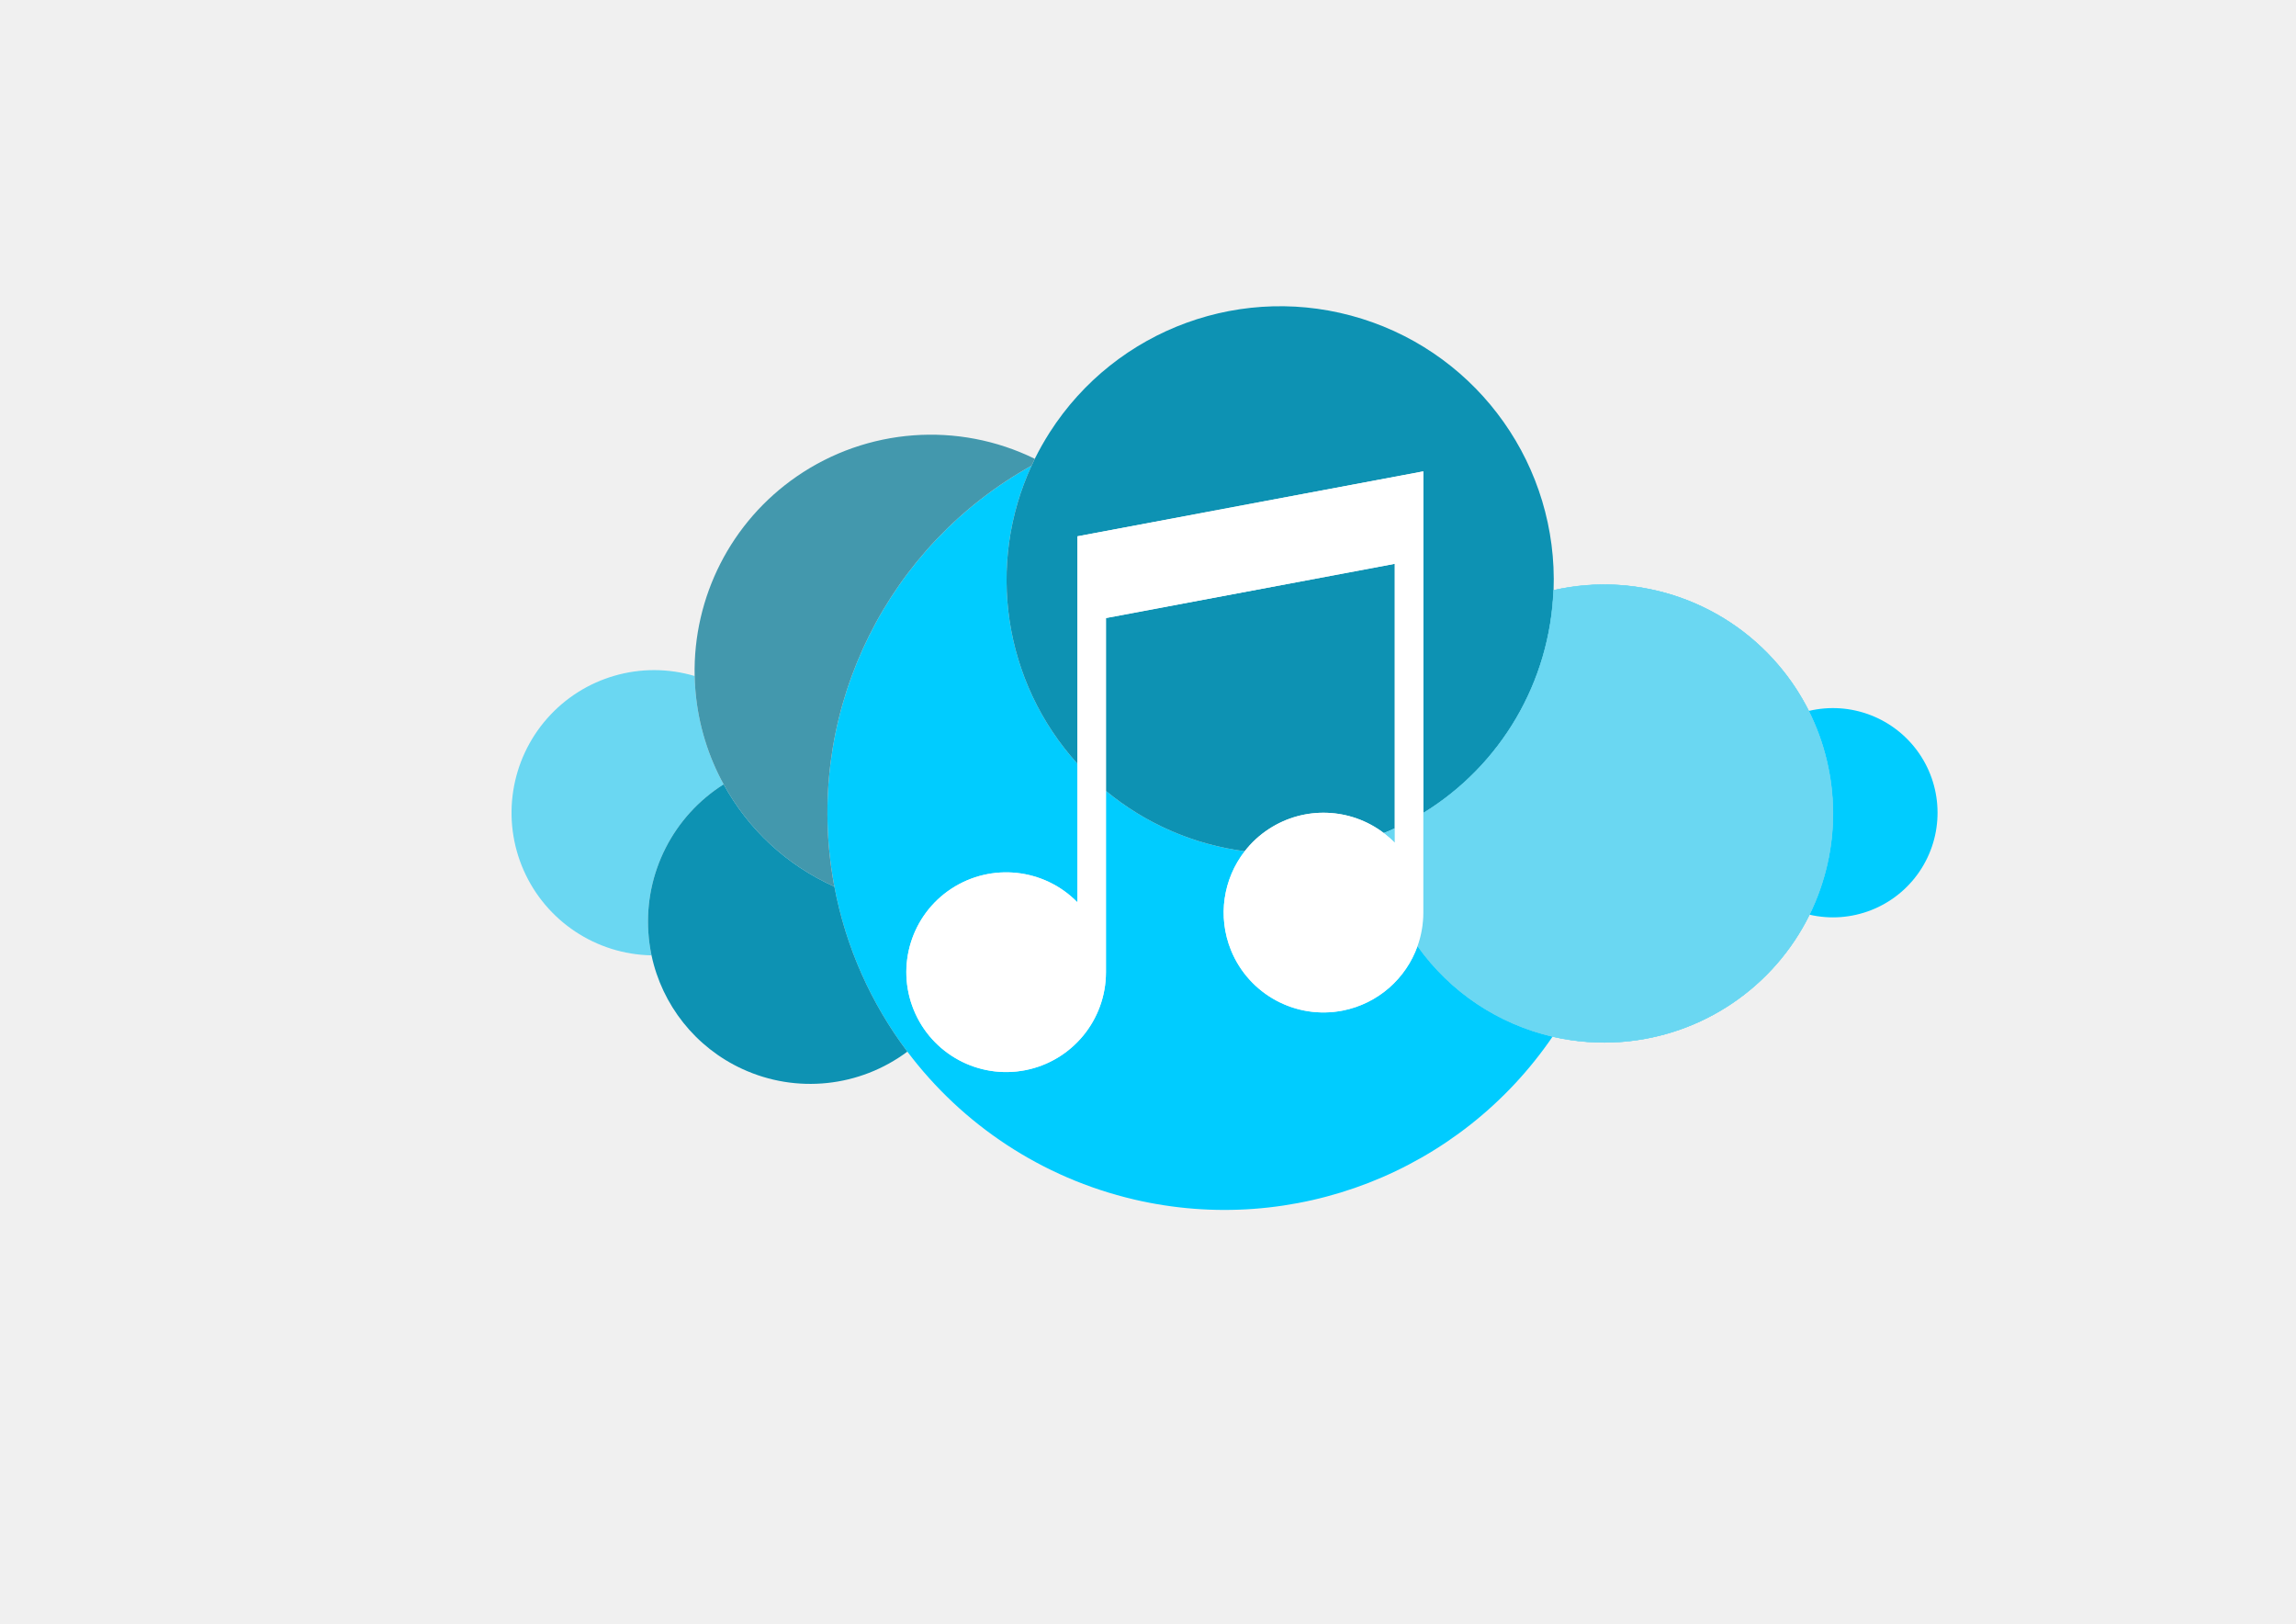
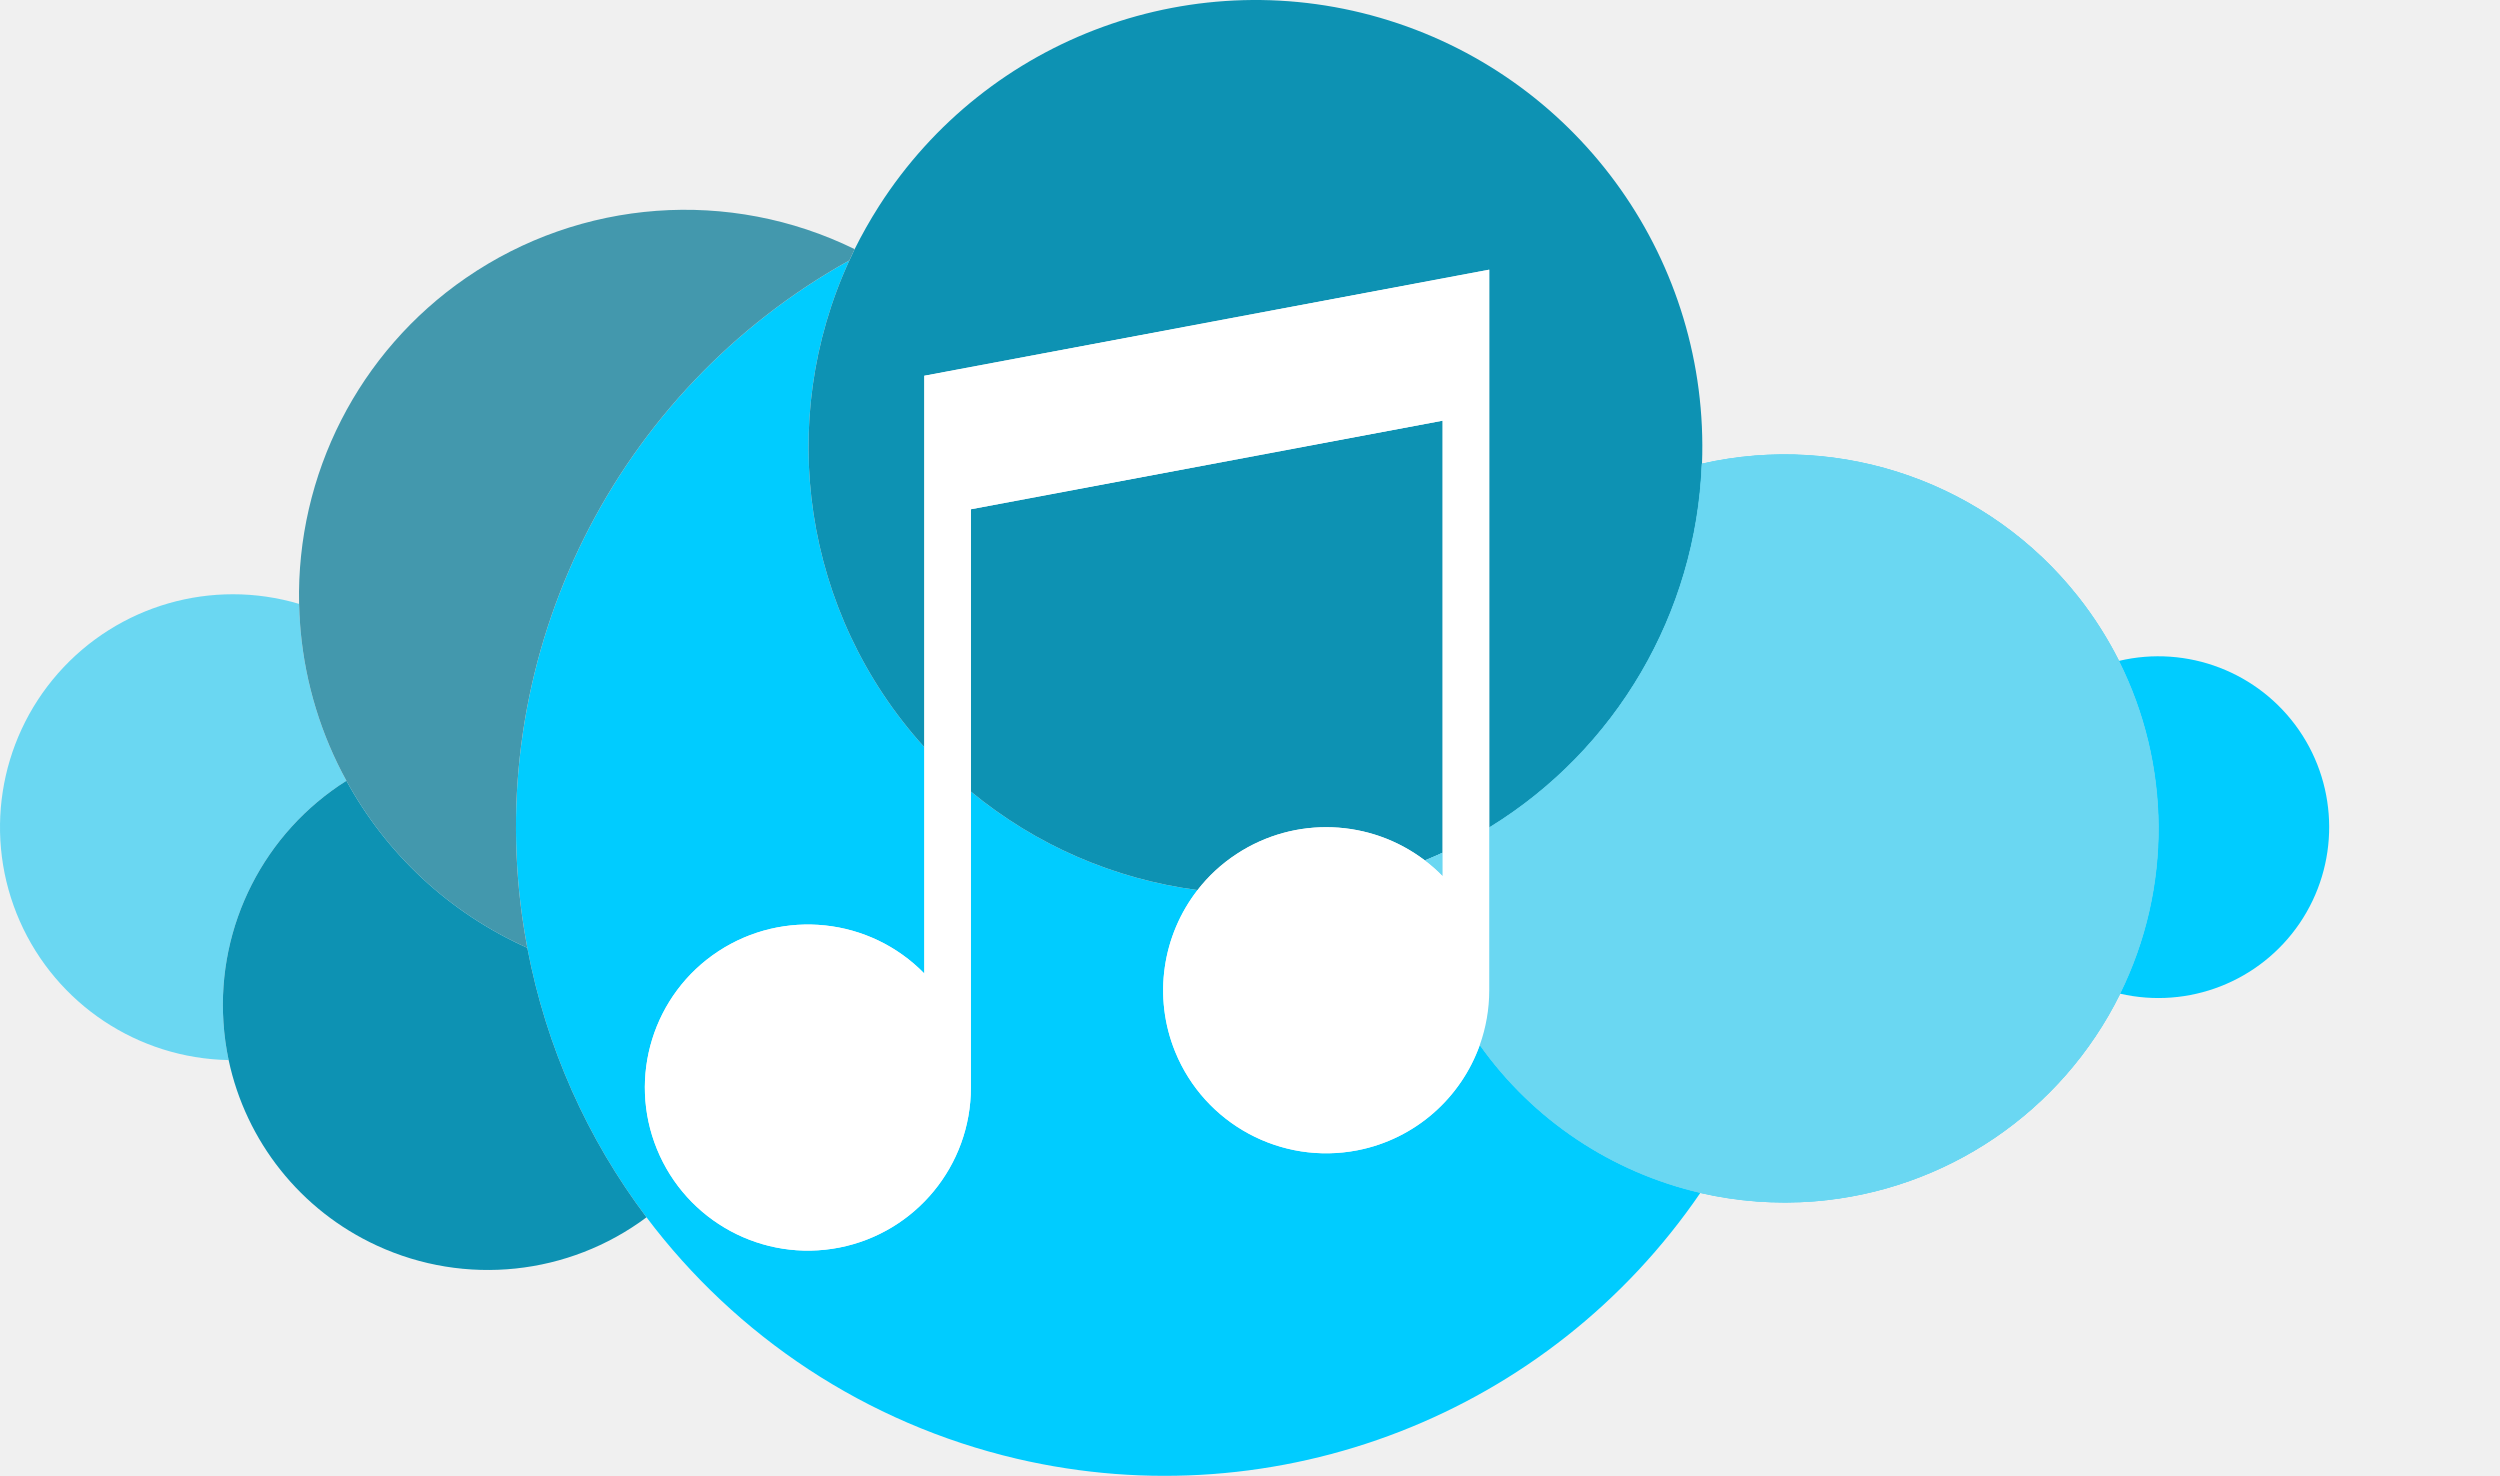
- <svg xmlns="http://www.w3.org/2000/svg" xml:space="preserve" width="420mm" height="297mm" version="1.1" style="shape-rendering:geometricPrecision; text-rendering:geometricPrecision; image-rendering:optimizeQuality; fill-rule:evenodd; clip-rule:evenodd" viewBox="0 0 42000 29700">
-   <defs>
-     <style type="text/css">
-    
+ <svg xmlns="http://www.w3.org/2000/svg" id="svg2" viewBox="0 0 27998.587 16528.632" style="clip-rule:evenodd;fill-rule:evenodd;image-rendering:optimizeQuality;shape-rendering:geometricPrecision;text-rendering:geometricPrecision" version="1.1" height="165.286mm" width="279.986mm" xml:space="preserve">
+   <defs id="defs4">
+     <style id="style6" type="text/css">
    .str0 {stroke:#6AD7F2;stroke-width:7.62}
    .str1 {stroke:black;stroke-width:7.62;stroke-linejoin:bevel}
    .fil4 {fill:none}
    .fil1 {fill:#00CCFF}
    .fil2 {fill:#0D92B3}
    .fil3 {fill:#4398AD}
    .fil0 {fill:#6AD7F2}
    .fil5 {fill:white}
-    
-   </style>
+    </style>
  </defs>
-   <g id="Camada_x0020_1">
-     <path class="fil0" d="M11860 17050c-72,-1086 457,-2124 1377,-2705 -280,-510 -458,-1080 -513,-1680 -9,-101 -14,-201 -17,-301 -974,-289 -2027,14 -2699,777 -671,763 -839,1846 -429,2776 410,930 1323,1537 2339,1556 -29,-138 -49,-279 -58,-423z" />
-     <path class="fil0 str0" d="M28419 10797c-64,1671 -958,3200 -2383,4074l0 1820c0,213 -37,419 -105,611 601,848 1486,1428 2471,1656 412,95 842,128 1275,94 1470,-118 2770,-1000 3422,-2323 586,-1189 567,-2569 -13,-3726 -126,-250 -278,-491 -456,-716 -999,-1267 -2638,-1847 -4211,-1490z" />
-     <path class="fil1" d="M24562 18483c-857,168 -1713,-294 -2043,-1102 -252,-619 -142,-1308 250,-1812 -933,-122 -1812,-504 -2538,-1103l0 3315c0,873 -618,1624 -1474,1792 -857,168 -1712,-294 -2042,-1102 -330,-808 -42,-1737 687,-2216 730,-479 1697,-376 2307,248l0 -2535c-1360,-1501 -1668,-3651 -839,-5451 -2623,1459 -4079,4381 -3664,7353 17,116 35,231 57,346 211,1116 676,2144 1335,3018 1002,1331 2453,2307 4147,2704 2923,684 5965,-501 7657,-2980 -985,-228 -1870,-808 -2471,-1656 -211,594 -722,1054 -1369,1181z" />
-     <path class="fil1" d="M33086 13003c580,1157 599,2537 13,3726 769,178 1569,-135 2013,-788 444,-654 441,-1513 -7,-2163 -449,-650 -1251,-958 -2019,-775z" />
-     <path class="fil2" d="M25514 15151l0 -4839 -5283 992 0 3162c726,599 1605,981 2538,1103 120,-155 267,-292 438,-404 655,-430 1500,-391 2108,72 67,-27 134,-56 199,-86z" />
-     <path class="fil2" d="M28419 10797l0 0zm-9549 -2280c-829,1800 -521,3950 839,5451l0 -4159 6327 -1188 0 6250c1425,-874 2319,-2403 2383,-4074 86,-2257 -1350,-4292 -3506,-4967 -2155,-675 -4495,177 -5712,2080 -100,157 -191,318 -272,481 -20,42 -40,84 -59,126z" />
-     <path class="fil3" d="M15206 15870c-415,-2972 1041,-5894 3664,-7353 19,-42 39,-84 59,-126 -1402,-687 -3066,-564 -4353,322 -1203,828 -1900,2204 -1869,3651 2,79 6,159 12,239 2,21 4,41 5,62 55,600 233,1170 513,1680 445,815 1150,1479 2026,1871 -22,-115 -40,-230 -57,-346z" />
-     <path class="fil2" d="M16598 19234c-659,-874 -1124,-1902 -1335,-3018 -876,-392 -1581,-1056 -2026,-1871 -920,581 -1449,1619 -1377,2705 9,144 29,285 58,423 193,908 803,1683 1661,2078 988,456 2147,334 3019,-317z" />
-     <path class="fil0" d="M25514 15413l0 -262c-65,30 -132,59 -199,86 70,53 137,112 199,176z" />
-     <path class="fil0 str0" d="M28419 10797c-64,1671 -958,3200 -2383,4074l0 1820c0,213 -37,419 -105,611 601,848 1486,1428 2471,1656 412,95 842,128 1275,94 1470,-118 2770,-1000 3422,-2323 586,-1189 567,-2569 -13,-3726 -126,-250 -278,-491 -456,-716 -999,-1267 -2638,-1847 -4211,-1490z" />
-     <path class="fil0" d="M25514 15413l0 -262c-65,30 -132,59 -199,86 70,53 137,112 199,176z" />
-     <polygon class="fil4 str1" points="34811,19018 34811,19018 " />
-     <polygon class="fil4 str1" points="9358,14865 9358,14865 " />
-     <path class="fil4 str1" d="M28419 10797c0,0 0,0 0,0" />
-     <polygon class="fil4 str1" points="37356,14865 37356,14865 " />
-     <path class="fil4 str1" d="M28419 10797c0,0 0,0 0,0" />
-     <polygon class="fil4 str1" points="34811,19018 34811,19018 " />
-     <polygon class="fil4 str1" points="9358,14865 9358,14865 " />
-     <path class="fil4 str1" d="M28419 10797c0,0 0,0 0,0" />
-     <polygon class="fil4 str1" points="37356,14865 37356,14865 " />
-     <path class="fil4 str1" d="M28419 10797c0,0 0,0 0,0" />
-     <path class="fil5" d="M17402 16255c-729,479 -1017,1408 -687,2216 330,808 1185,1270 2042,1102 856,-168 1474,-919 1474,-1792l0 -3315 0 -3162 5283 -992 0 4839 0 262c-62,-64 -129,-123 -199,-176 -608,-463 -1453,-502 -2108,-72 -171,112 -318,249 -438,404 -392,504 -502,1193 -250,1812 330,808 1186,1270 2043,1102 647,-127 1158,-587 1369,-1181 68,-192 105,-398 105,-611l0 -1820 0 -6250 -6327 1188 0 4159 0 2535c-610,-624 -1577,-727 -2307,-248z" />
+   <g transform="translate(-9357.41,-5600.791)" id="Camada_x0020_1">
+     <path style="fill:#6ad7f2" id="path10" d="m 11860,17050 c -72,-1086 457,-2124 1377,-2705 -280,-510 -458,-1080 -513,-1680 -9,-101 -14,-201 -17,-301 -974,-289 -2027,14 -2699,777 -671,763 -839,1846 -429,2776 410,930 1323,1537 2339,1556 -29,-138 -49,-279 -58,-423 z" class="fil0" />
+     <path style="fill:#6ad7f2;stroke:#6ad7f2;stroke-width:7.62" id="path12" d="m 28419,10797 c -64,1671 -958,3200 -2383,4074 l 0,1820 c 0,213 -37,419 -105,611 601,848 1486,1428 2471,1656 412,95 842,128 1275,94 1470,-118 2770,-1000 3422,-2323 586,-1189 567,-2569 -13,-3726 -126,-250 -278,-491 -456,-716 -999,-1267 -2638,-1847 -4211,-1490 z" class="fil0 str0" />
+     <path style="fill:#00ccff" id="path14" d="m 24562,18483 c -857,168 -1713,-294 -2043,-1102 -252,-619 -142,-1308 250,-1812 -933,-122 -1812,-504 -2538,-1103 l 0,3315 c 0,873 -618,1624 -1474,1792 -857,168 -1712,-294 -2042,-1102 -330,-808 -42,-1737 687,-2216 730,-479 1697,-376 2307,248 l 0,-2535 c -1360,-1501 -1668,-3651 -839,-5451 -2623,1459 -4079,4381 -3664,7353 17,116 35,231 57,346 211,1116 676,2144 1335,3018 1002,1331 2453,2307 4147,2704 2923,684 5965,-501 7657,-2980 -985,-228 -1870,-808 -2471,-1656 -211,594 -722,1054 -1369,1181 z" class="fil1" />
+     <path style="fill:#00ccff" id="path16" d="m 33086,13003 c 580,1157 599,2537 13,3726 769,178 1569,-135 2013,-788 444,-654 441,-1513 -7,-2163 -449,-650 -1251,-958 -2019,-775 z" class="fil1" />
+     <path style="fill:#0d92b3" id="path18" d="m 25514,15151 0,-4839 -5283,992 0,3162 c 726,599 1605,981 2538,1103 120,-155 267,-292 438,-404 655,-430 1500,-391 2108,72 67,-27 134,-56 199,-86 z" class="fil2" />
+     <path style="fill:#0d92b3" id="path20" d="m 28419,10797 0,0 z M 18870,8517 c -829,1800 -521,3950 839,5451 l 0,-4159 6327,-1188 0,6250 c 1425,-874 2319,-2403 2383,-4074 86,-2257 -1350,-4292 -3506,-4967 -2155,-675 -4495,177 -5712,2080 -100,157 -191,318 -272,481 -20,42 -40,84 -59,126 z" class="fil2" />
+     <path style="fill:#4398ad" id="path22" d="m 15206,15870 c -415,-2972 1041,-5894 3664,-7353 19,-42 39,-84 59,-126 -1402,-687 -3066,-564 -4353,322 -1203,828 -1900,2204 -1869,3651 2,79 6,159 12,239 2,21 4,41 5,62 55,600 233,1170 513,1680 445,815 1150,1479 2026,1871 -22,-115 -40,-230 -57,-346 z" class="fil3" />
+     <path style="fill:#0d92b3" id="path24" d="m 16598,19234 c -659,-874 -1124,-1902 -1335,-3018 -876,-392 -1581,-1056 -2026,-1871 -920,581 -1449,1619 -1377,2705 9,144 29,285 58,423 193,908 803,1683 1661,2078 988,456 2147,334 3019,-317 z" class="fil2" />
+     <path style="fill:#6ad7f2" id="path26" d="m 25514,15413 0,-262 c -65,30 -132,59 -199,86 70,53 137,112 199,176 z" class="fil0" />
+     <path style="fill:#6ad7f2;stroke:#6ad7f2;stroke-width:7.62" id="path28" d="m 28419,10797 c -64,1671 -958,3200 -2383,4074 l 0,1820 c 0,213 -37,419 -105,611 601,848 1486,1428 2471,1656 412,95 842,128 1275,94 1470,-118 2770,-1000 3422,-2323 586,-1189 567,-2569 -13,-3726 -126,-250 -278,-491 -456,-716 -999,-1267 -2638,-1847 -4211,-1490 z" class="fil0 str0" />
+     <path style="fill:#6ad7f2" id="path30" d="m 25514,15413 0,-262 c -65,30 -132,59 -199,86 70,53 137,112 199,176 z" class="fil0" />
+     <polygon style="fill:none;stroke:#000000;stroke-width:7.62;stroke-linejoin:bevel" id="polygon32" points="34811,19018 34811,19018 " class="fil4 str1" />
+     <polygon style="fill:none;stroke:#000000;stroke-width:7.62;stroke-linejoin:bevel" id="polygon34" points="9358,14865 9358,14865 " class="fil4 str1" />
+     <path style="fill:none;stroke:#000000;stroke-width:7.62;stroke-linejoin:bevel" id="path36" d="m 28419,10797 c 0,0 0,0 0,0" class="fil4 str1" />
+     <polygon style="fill:none;stroke:#000000;stroke-width:7.62;stroke-linejoin:bevel" id="polygon38" points="37356,14865 37356,14865 " class="fil4 str1" />
+     <path style="fill:none;stroke:#000000;stroke-width:7.62;stroke-linejoin:bevel" id="path40" d="m 28419,10797 c 0,0 0,0 0,0" class="fil4 str1" />
+     <polygon style="fill:none;stroke:#000000;stroke-width:7.62;stroke-linejoin:bevel" id="polygon42" points="34811,19018 34811,19018 " class="fil4 str1" />
+     <polygon style="fill:none;stroke:#000000;stroke-width:7.62;stroke-linejoin:bevel" id="polygon44" points="9358,14865 9358,14865 " class="fil4 str1" />
+     <path style="fill:none;stroke:#000000;stroke-width:7.62;stroke-linejoin:bevel" id="path46" d="m 28419,10797 c 0,0 0,0 0,0" class="fil4 str1" />
+     <polygon style="fill:none;stroke:#000000;stroke-width:7.62;stroke-linejoin:bevel" id="polygon48" points="37356,14865 37356,14865 " class="fil4 str1" />
+     <path style="fill:none;stroke:#000000;stroke-width:7.62;stroke-linejoin:bevel" id="path50" d="m 28419,10797 c 0,0 0,0 0,0" class="fil4 str1" />
+     <path style="fill:#ffffff" id="path52" d="m 17402,16255 c -729,479 -1017,1408 -687,2216 330,808 1185,1270 2042,1102 856,-168 1474,-919 1474,-1792 l 0,-3315 0,-3162 5283,-992 0,4839 0,262 c -62,-64 -129,-123 -199,-176 -608,-463 -1453,-502 -2108,-72 -171,112 -318,249 -438,404 -392,504 -502,1193 -250,1812 330,808 1186,1270 2043,1102 647,-127 1158,-587 1369,-1181 68,-192 105,-398 105,-611 l 0,-1820 0,-6250 -6327,1188 0,4159 0,2535 c -610,-624 -1577,-727 -2307,-248 z" class="fil5" />
  </g>
</svg>
